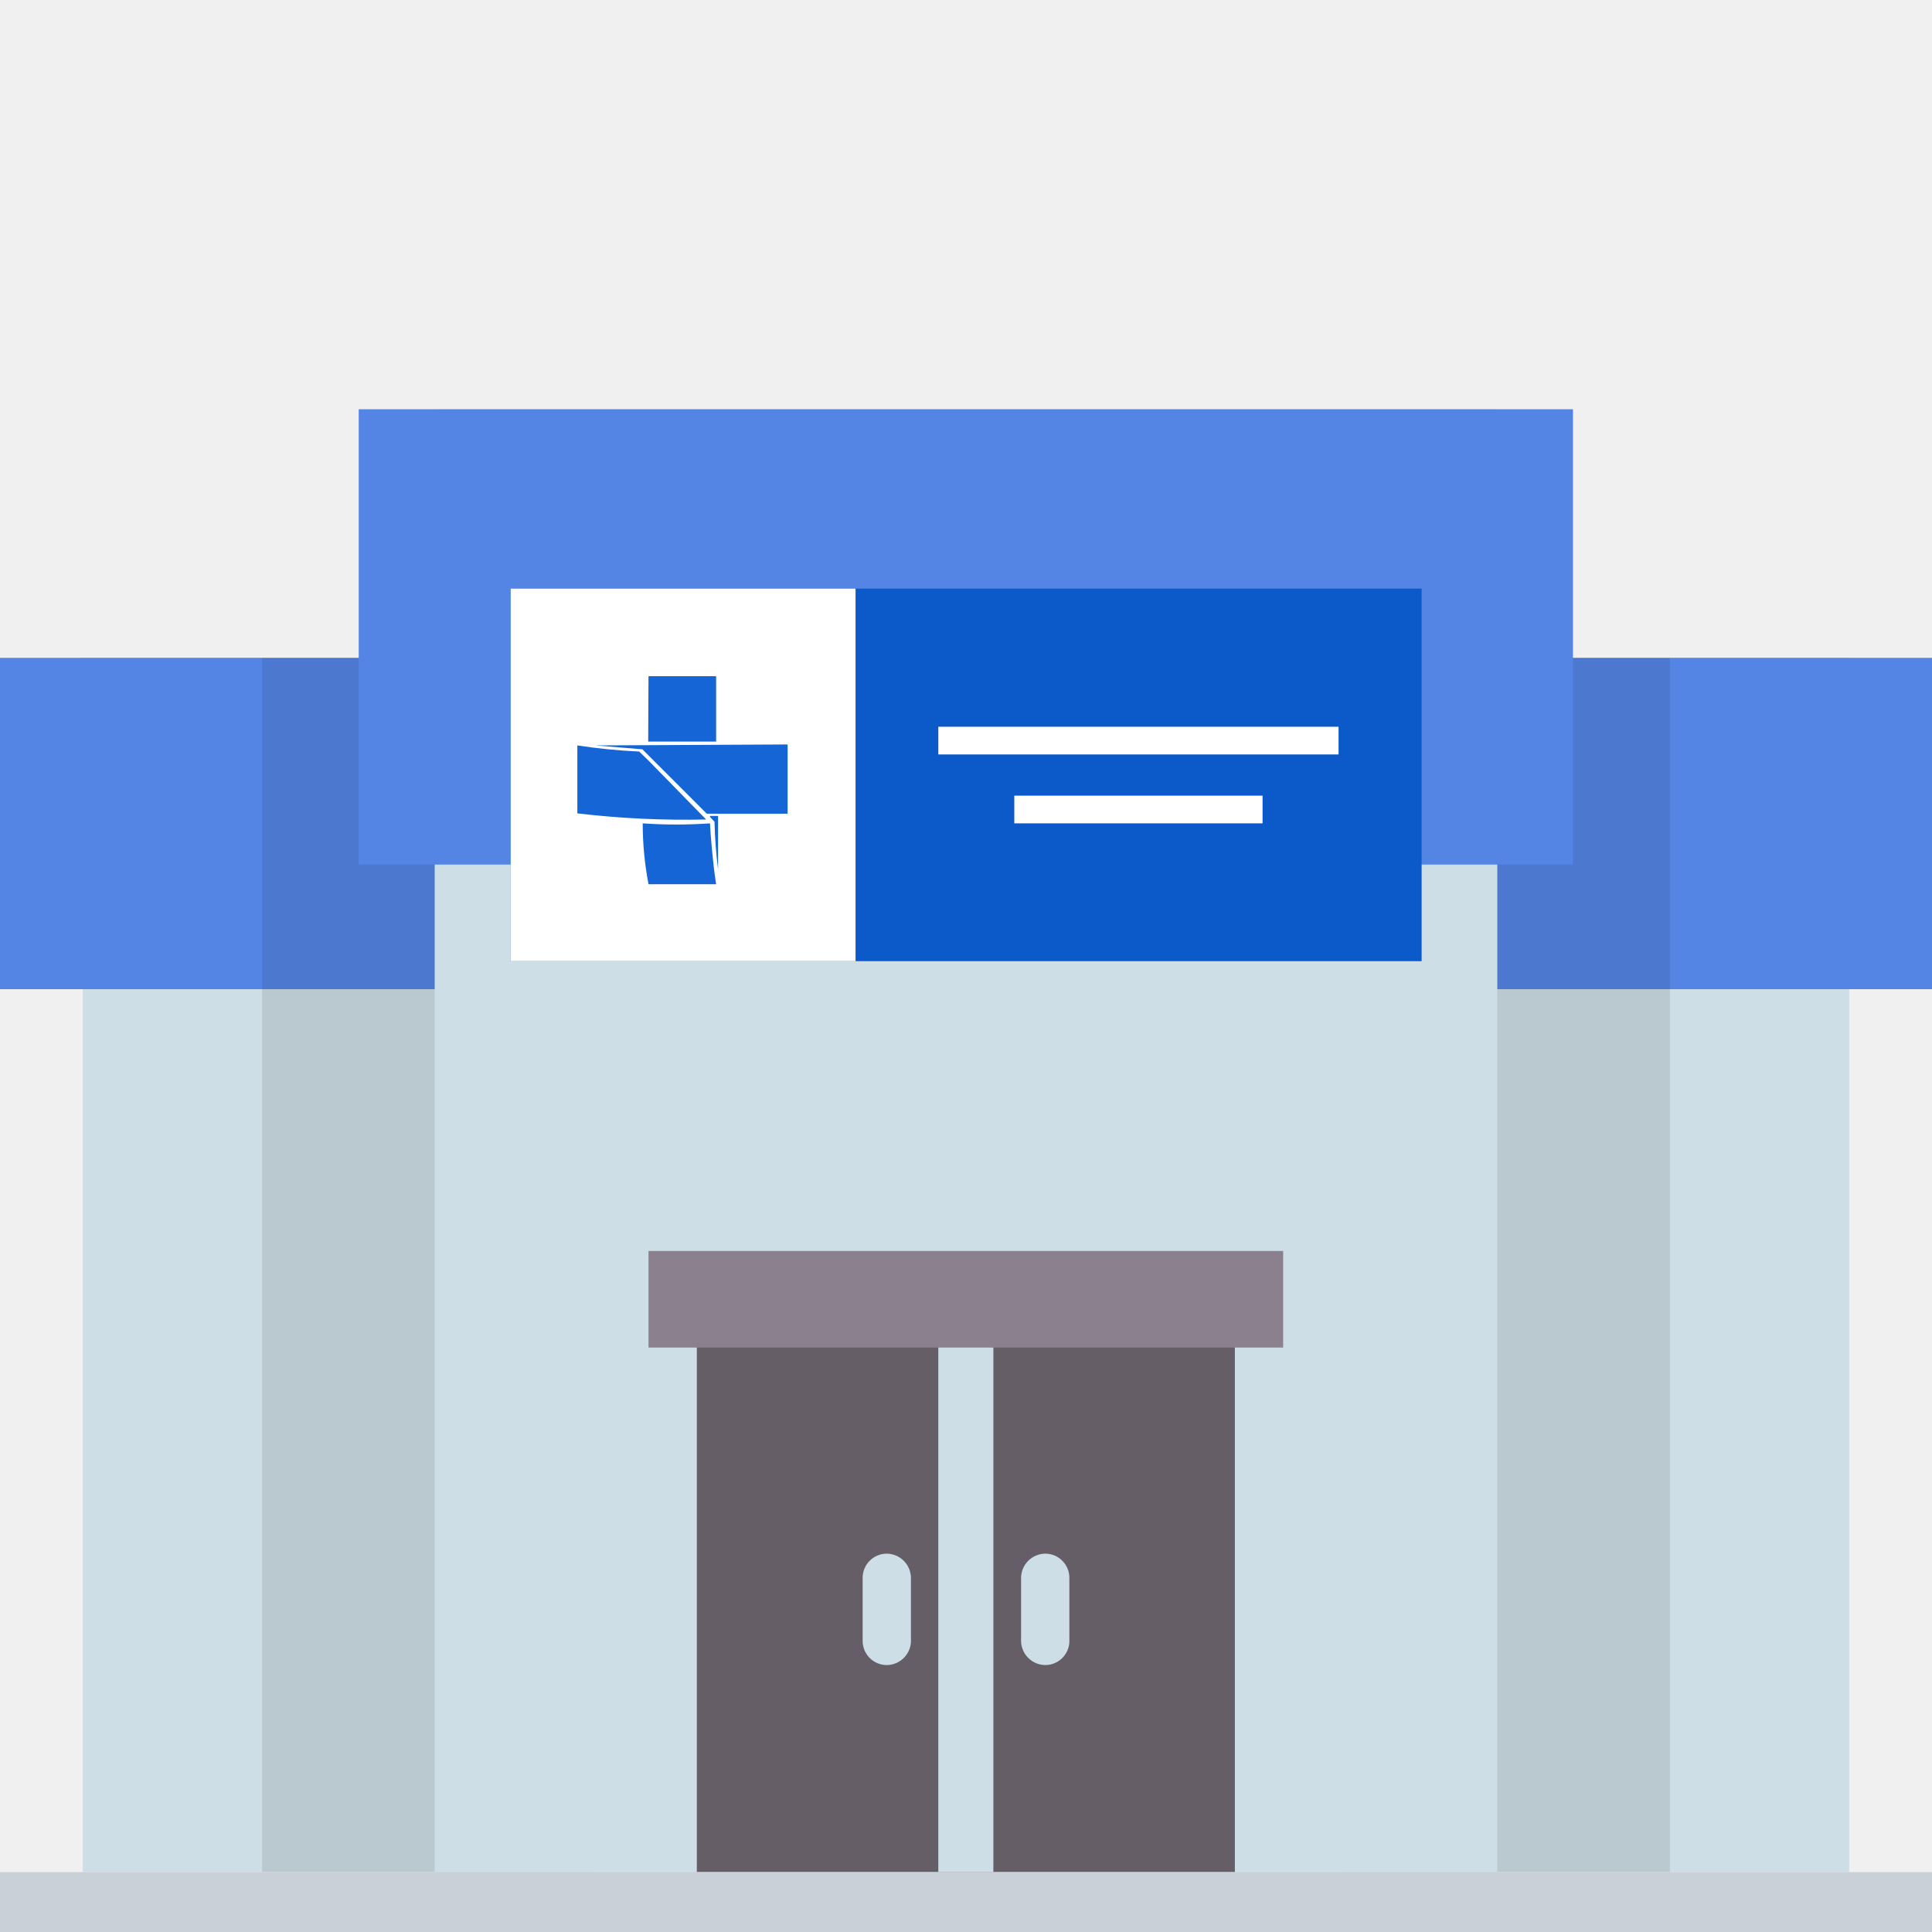
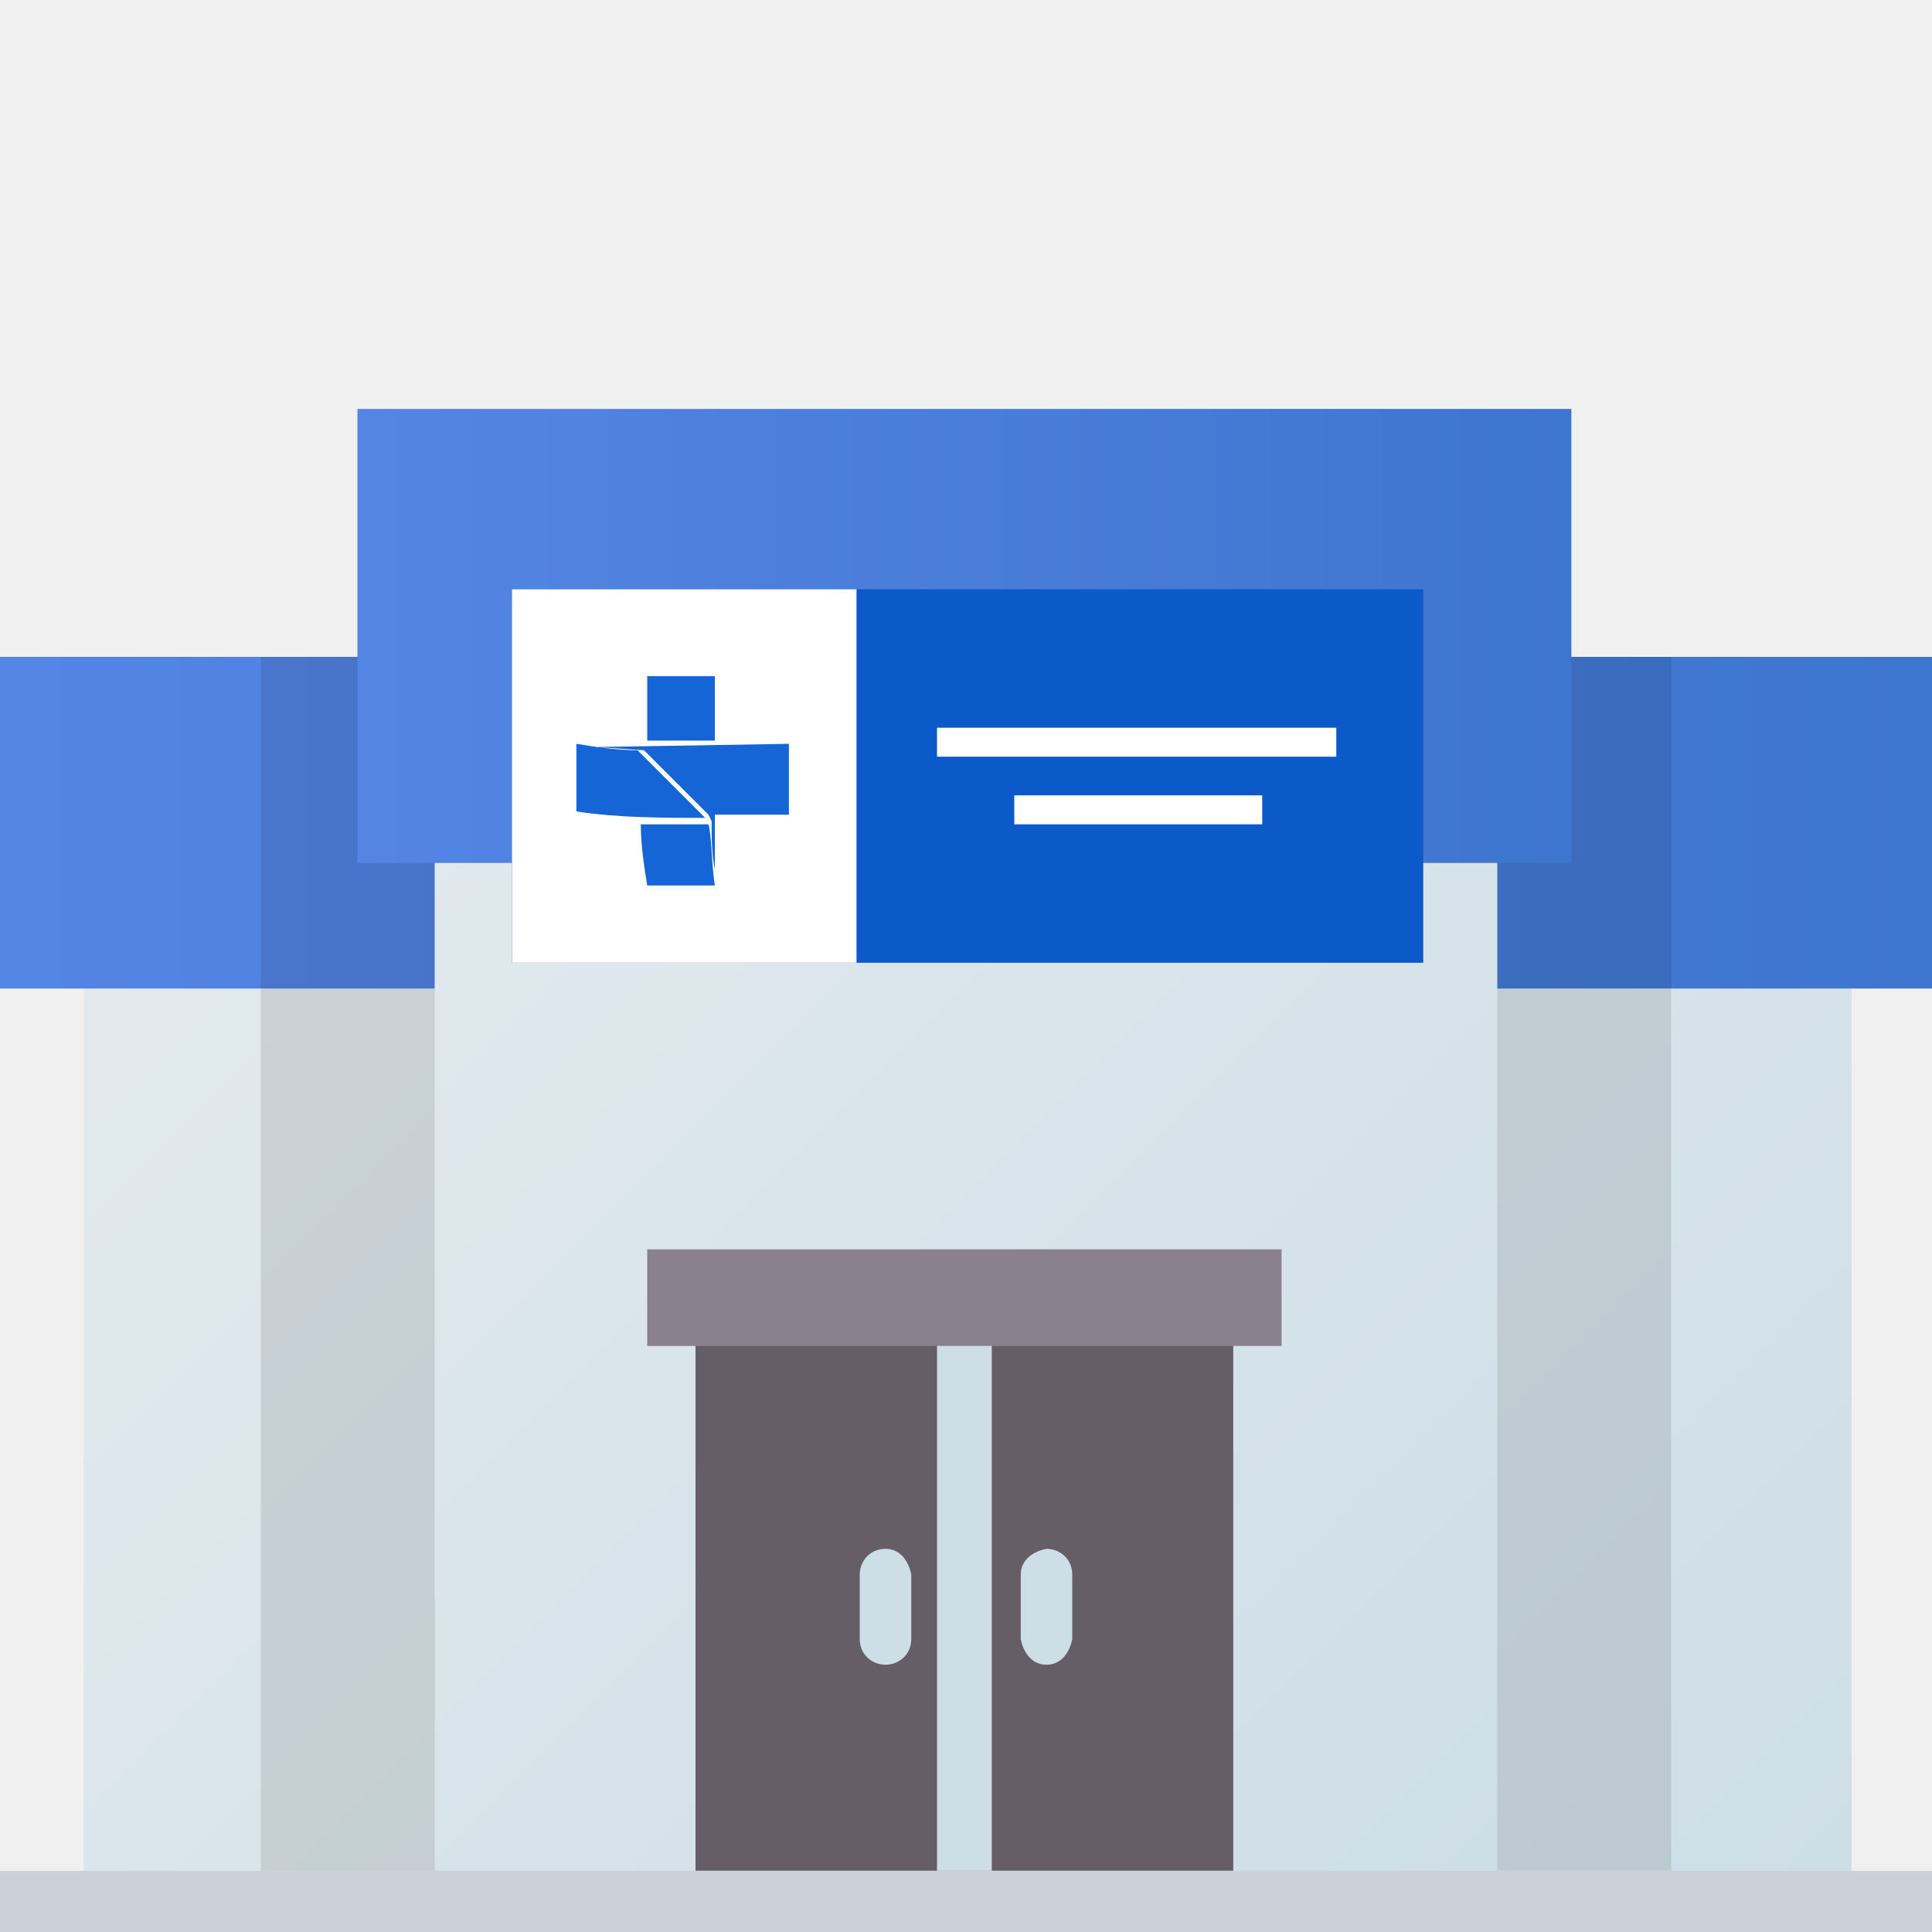
- <svg xmlns="http://www.w3.org/2000/svg" id="Camada_1" data-name="Camada 1" width="60" height="60" viewBox="0 0 60 60">
-   <defs>
-     <style>.cls-1,.cls-9{fill:#cedee7;}.cls-2{fill:#5485e5;}.cls-3{opacity:0.1;isolation:isolate;}.cls-4{fill:#0c59ca;}.cls-5{fill:#fff;}.cls-6{fill:#1565d7;}.cls-6,.cls-9{fill-rule:evenodd;}.cls-7{fill:#655e67;}.cls-8{fill:#8b808e;}.cls-10{fill:#cad0d7;}</style>
-   </defs>
-   <rect class="cls-1" x="2.57" y="20.43" width="54.86" height="37.71" />
-   <rect class="cls-2" y="20.43" width="60" height="10.29" />
-   <rect class="cls-3" x="41.57" y="20.43" width="10.29" height="37.71" />
-   <rect class="cls-3" x="8.14" y="20.43" width="10.29" height="37.71" />
-   <rect class="cls-1" x="13.5" y="12.71" width="33" height="45.43" />
-   <rect class="cls-2" x="11.14" y="12.71" width="37.71" height="14.14" />
-   <rect class="cls-4" x="15.86" y="18.28" width="28.29" height="11.57" />
-   <rect class="cls-5" x="15.86" y="18.28" width="10.71" height="11.57" />
-   <path class="cls-6" d="M22.05,25.34h.25V27a14.32,14.32,0,0,1-.11-1.48l-.14-.15m-1.92-1.76h0l-.28-.27a18.34,18.34,0,0,1-1.92-.19v2.11a28.52,28.52,0,0,0,4,.19h0Zm0-.58h2.11V21H20.14Zm-1.64.12,1.46.12,2,2h2.51V23.12Zm3.56,2.42a15,15,0,0,1-2.09,0,10,10,0,0,0,.18,1.89h2.1c-.1-.61-.18-1.6-.19-1.88" />
-   <rect class="cls-5" x="29.14" y="22.57" width="12.43" height="0.86" />
-   <rect class="cls-5" x="31.5" y="24.71" width="7.71" height="0.86" />
-   <rect class="cls-7" x="21.64" y="41.43" width="16.71" height="16.71" />
-   <rect class="cls-1" x="29.14" y="40.14" width="1.71" height="18" />
-   <rect class="cls-8" x="20.14" y="38.85" width="19.71" height="3" />
-   <path class="cls-9" d="M27.54,51.71h0a.75.75,0,0,1-.75-.75V49a.75.75,0,0,1,.75-.75h0a.76.76,0,0,1,.75.75V51A.76.76,0,0,1,27.54,51.71Z" />
-   <path class="cls-9" d="M32.46,51.71h0a.76.76,0,0,1-.75-.75V49a.76.76,0,0,1,.75-.75h0a.75.75,0,0,1,.75.75V51A.75.75,0,0,1,32.46,51.71Z" />
-   <rect class="cls-10" y="58.14" width="60" height="1.86" />
+ <svg xmlns="http://www.w3.org/2000/svg" version="1.1" id="Camada_1" x="0px" y="0px" width="60px" height="60px" viewBox="0 0 60 60" style="enable-background:new 0 0 60 60;" xml:space="preserve">
+   <style type="text/css">
+ 	.st0{fill:url(#SVGID_1_);}
+ 	.st1{fill:url(#SVGID_2_);}
+ 	.st2{opacity:0.1;enable-background:new    ;}
+ 	.st3{fill:url(#SVGID_3_);}
+ 	.st4{fill:url(#SVGID_4_);}
+ 	.st5{fill:#0C59CA;}
+ 	.st6{fill:#FFFFFF;}
+ 	.st7{fill-rule:evenodd;clip-rule:evenodd;fill:#1565D7;}
+ 	.st8{fill:#655E67;}
+ 	.st9{fill:#CEDEE7;}
+ 	.st10{fill:#8B808E;}
+ 	.st11{fill-rule:evenodd;clip-rule:evenodd;fill:#CEDEE7;}
+ 	.st12{fill:#CAD0D7;}
+ </style>
+   <linearGradient id="SVGID_1_" gradientUnits="userSpaceOnUse" x1="53.142" y1="62.428" x2="6.857" y2="16.142">
+     <stop offset="0" style="stop-color:#CEDEE7" />
+     <stop offset="1" style="stop-color:#E4EBEF" />
+   </linearGradient>
+   <rect x="2.6" y="20.4" class="st0" width="54.9" height="37.7" />
+   <linearGradient id="SVGID_2_" gradientUnits="userSpaceOnUse" x1="0" y1="25.575" x2="60" y2="25.575">
+     <stop offset="0" style="stop-color:#5485E5" />
+     <stop offset="1" style="stop-color:#3E75CE" />
+   </linearGradient>
+   <rect y="20.4" class="st1" width="60" height="10.3" />
+   <rect x="41.6" y="20.4" class="st2" width="10.3" height="37.7" />
+   <rect x="8.1" y="20.4" class="st2" width="10.3" height="37.7" />
+   <linearGradient id="SVGID_3_" gradientUnits="userSpaceOnUse" x1="49.608" y1="55.032" x2="10.393" y2="15.818">
+     <stop offset="0" style="stop-color:#CEDEE7" />
+     <stop offset="1" style="stop-color:#E4EBEF" />
+   </linearGradient>
+   <rect x="13.5" y="12.7" class="st3" width="33" height="45.4" />
+   <linearGradient id="SVGID_4_" gradientUnits="userSpaceOnUse" x1="48.85" y1="19.78" x2="11.14" y2="19.78">
+     <stop offset="0" style="stop-color:#3E75CE" />
+     <stop offset="1" style="stop-color:#5485E5" />
+   </linearGradient>
+   <rect x="11.1" y="12.7" class="st4" width="37.7" height="14.1" />
+   <rect x="15.9" y="18.3" class="st5" width="28.3" height="11.6" />
+   <rect x="15.9" y="18.3" class="st6" width="10.7" height="11.6" />
+   <path class="st7" d="M22,25.3h0.2V27c-0.1-0.5-0.1-1-0.1-1.5L22,25.3 M20.1,23.6L20.1,23.6l-0.3-0.3c-0.6,0-1.3-0.1-1.9-0.2v2.1  c1.3,0.2,2.7,0.2,4,0.2l0,0L20.1,23.6z M20.1,23h2.1v-2h-2.1L20.1,23z M18.5,23.2l1.5,0.1l2,2h2.5v-2.2L18.5,23.2z M22,25.6  c-0.7,0-1.4,0-2.1,0c0,0.6,0.1,1.3,0.2,1.9h2.1C22.1,26.9,22.1,25.9,22,25.6" />
+   <rect x="29.1" y="22.6" class="st6" width="12.4" height="0.9" />
+   <rect x="31.5" y="24.7" class="st6" width="7.7" height="0.9" />
+   <rect x="21.6" y="41.4" class="st8" width="16.7" height="16.7" />
+   <rect x="29.1" y="40.1" class="st9" width="1.7" height="18" />
+   <rect x="20.1" y="38.8" class="st10" width="19.7" height="3" />
+   <path class="st11" d="M27.5,51.7L27.5,51.7c-0.4,0-0.8-0.3-0.8-0.8v-2c0-0.4,0.3-0.8,0.8-0.8l0,0c0.4,0,0.7,0.3,0.8,0.8v2  C28.3,51.4,27.9,51.7,27.5,51.7z" />
+   <path class="st11" d="M32.5,51.7L32.5,51.7c-0.4,0-0.7-0.3-0.8-0.8v-2c0-0.4,0.3-0.7,0.8-0.8l0,0c0.4,0,0.8,0.3,0.8,0.8v2  C33.2,51.4,32.9,51.7,32.5,51.7z" />
+   <rect y="58.1" class="st12" width="60" height="1.9" />
</svg>
